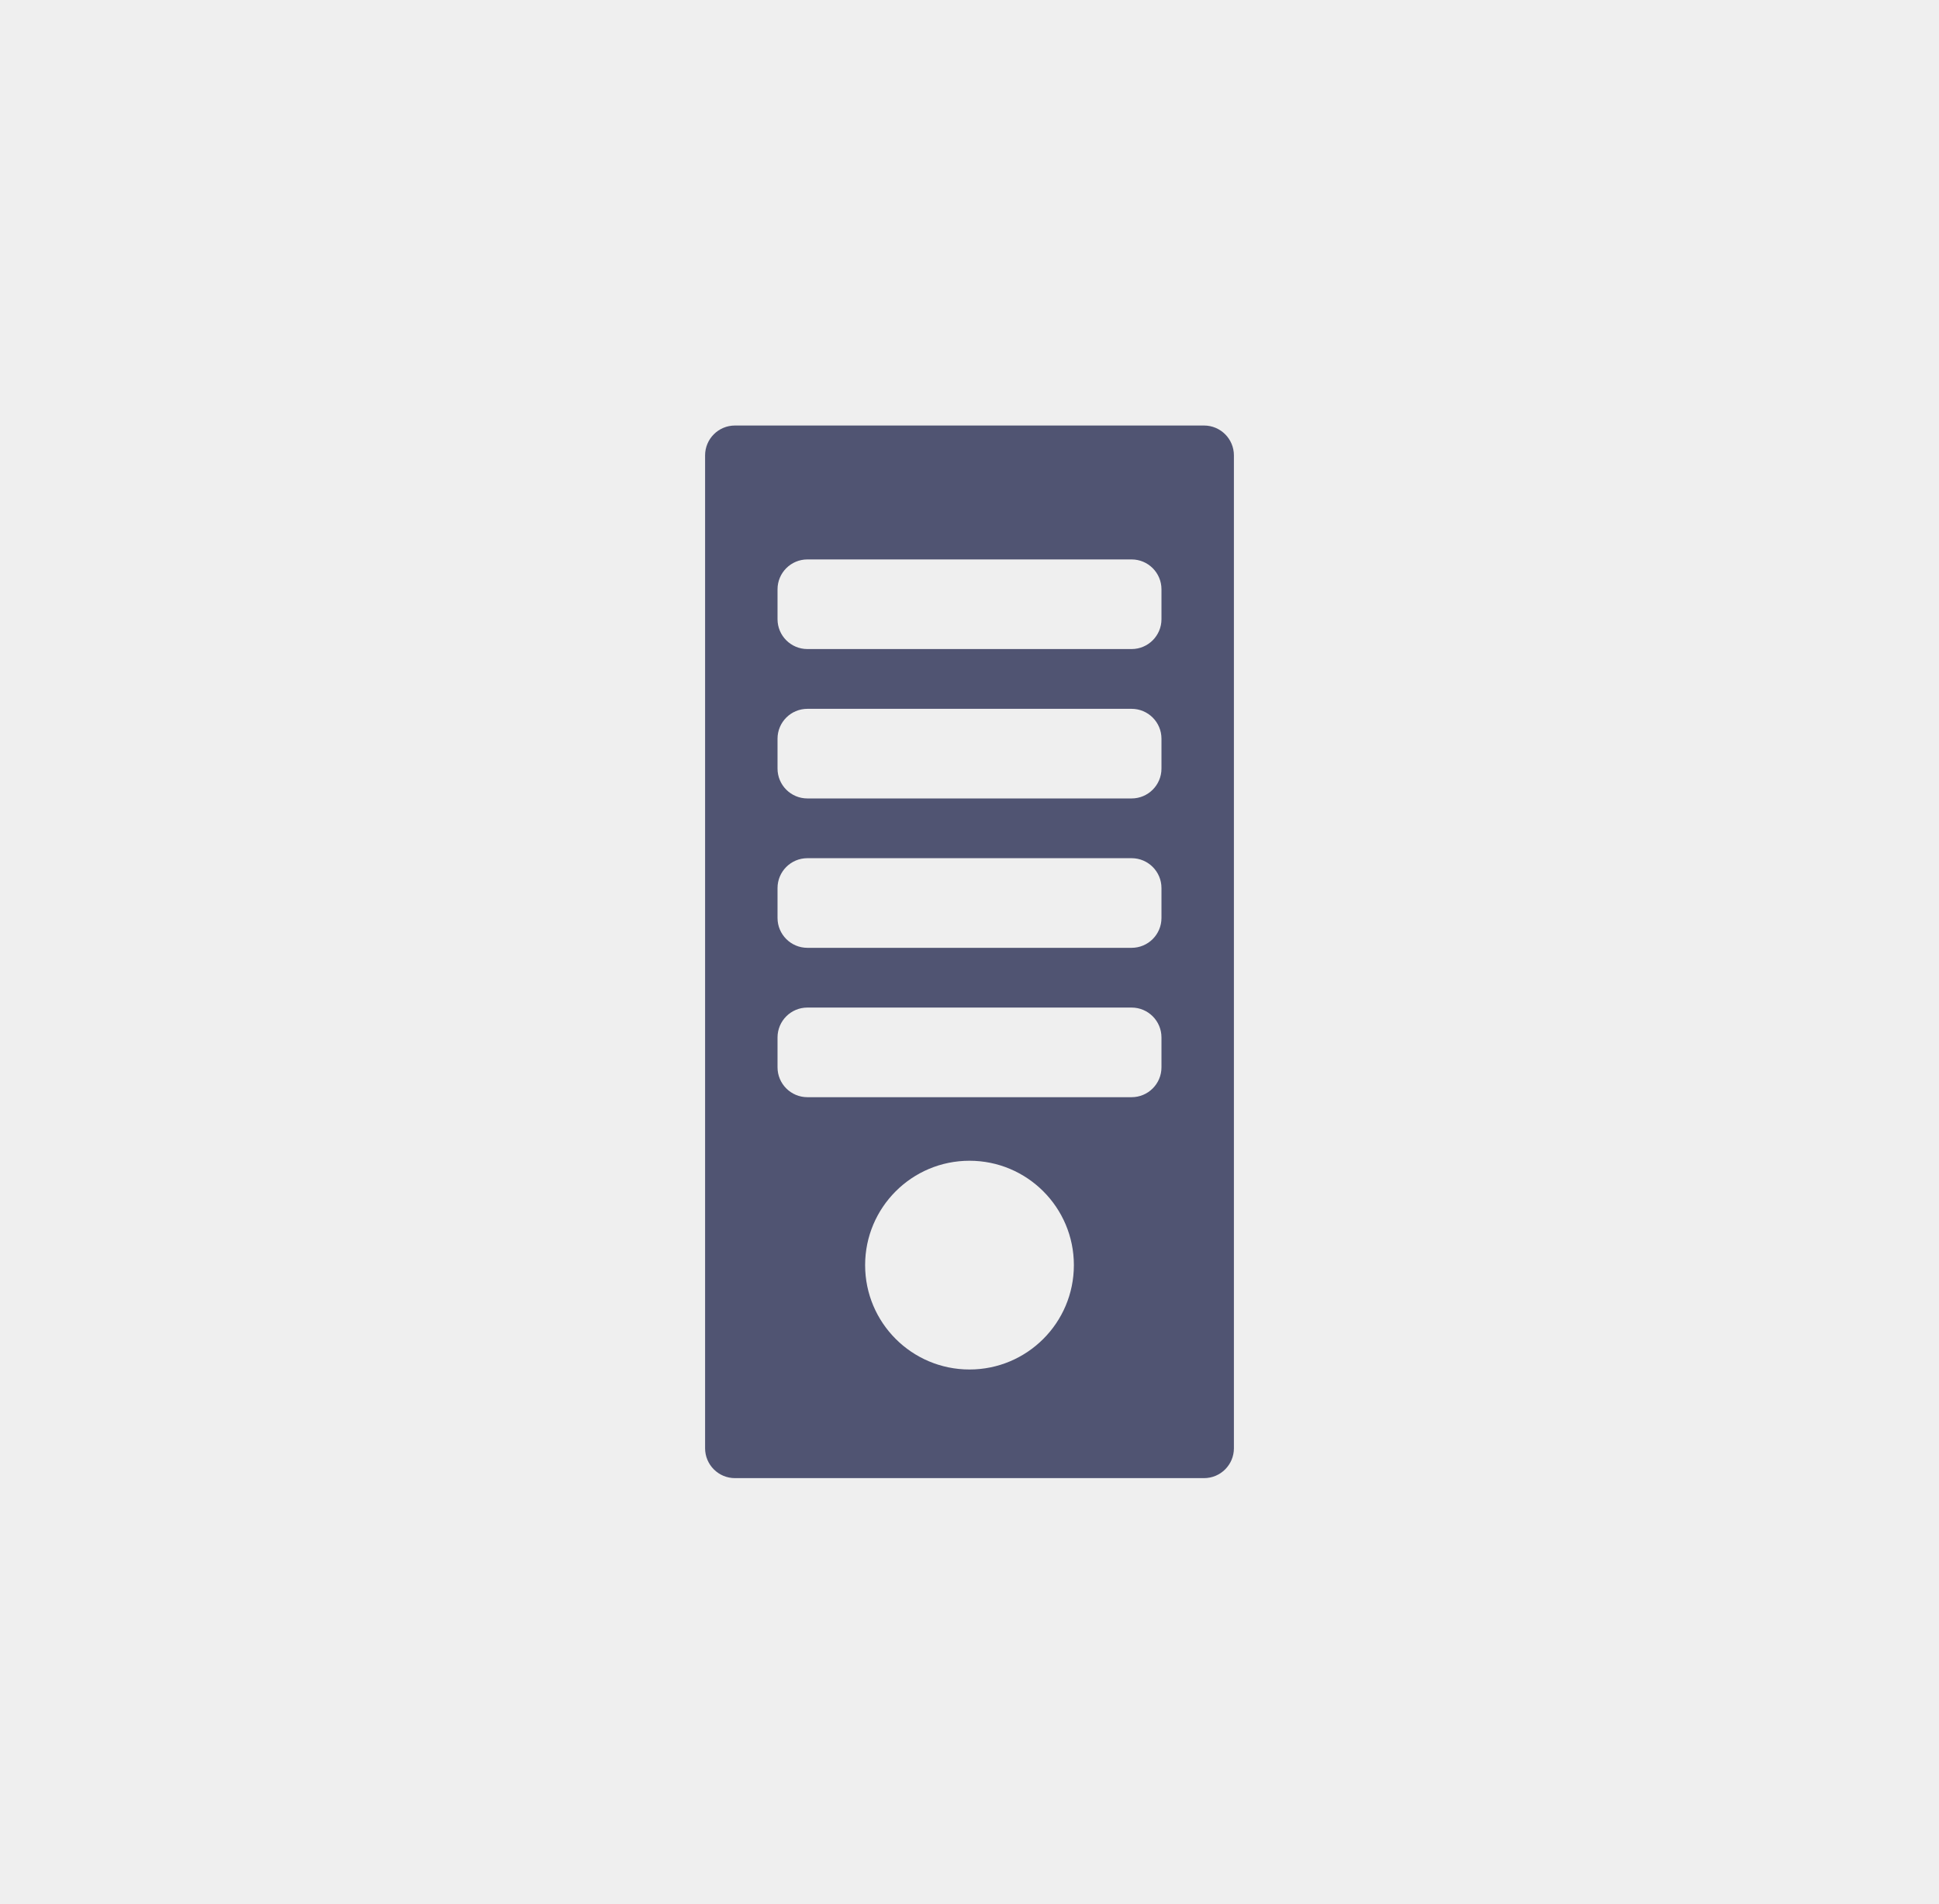
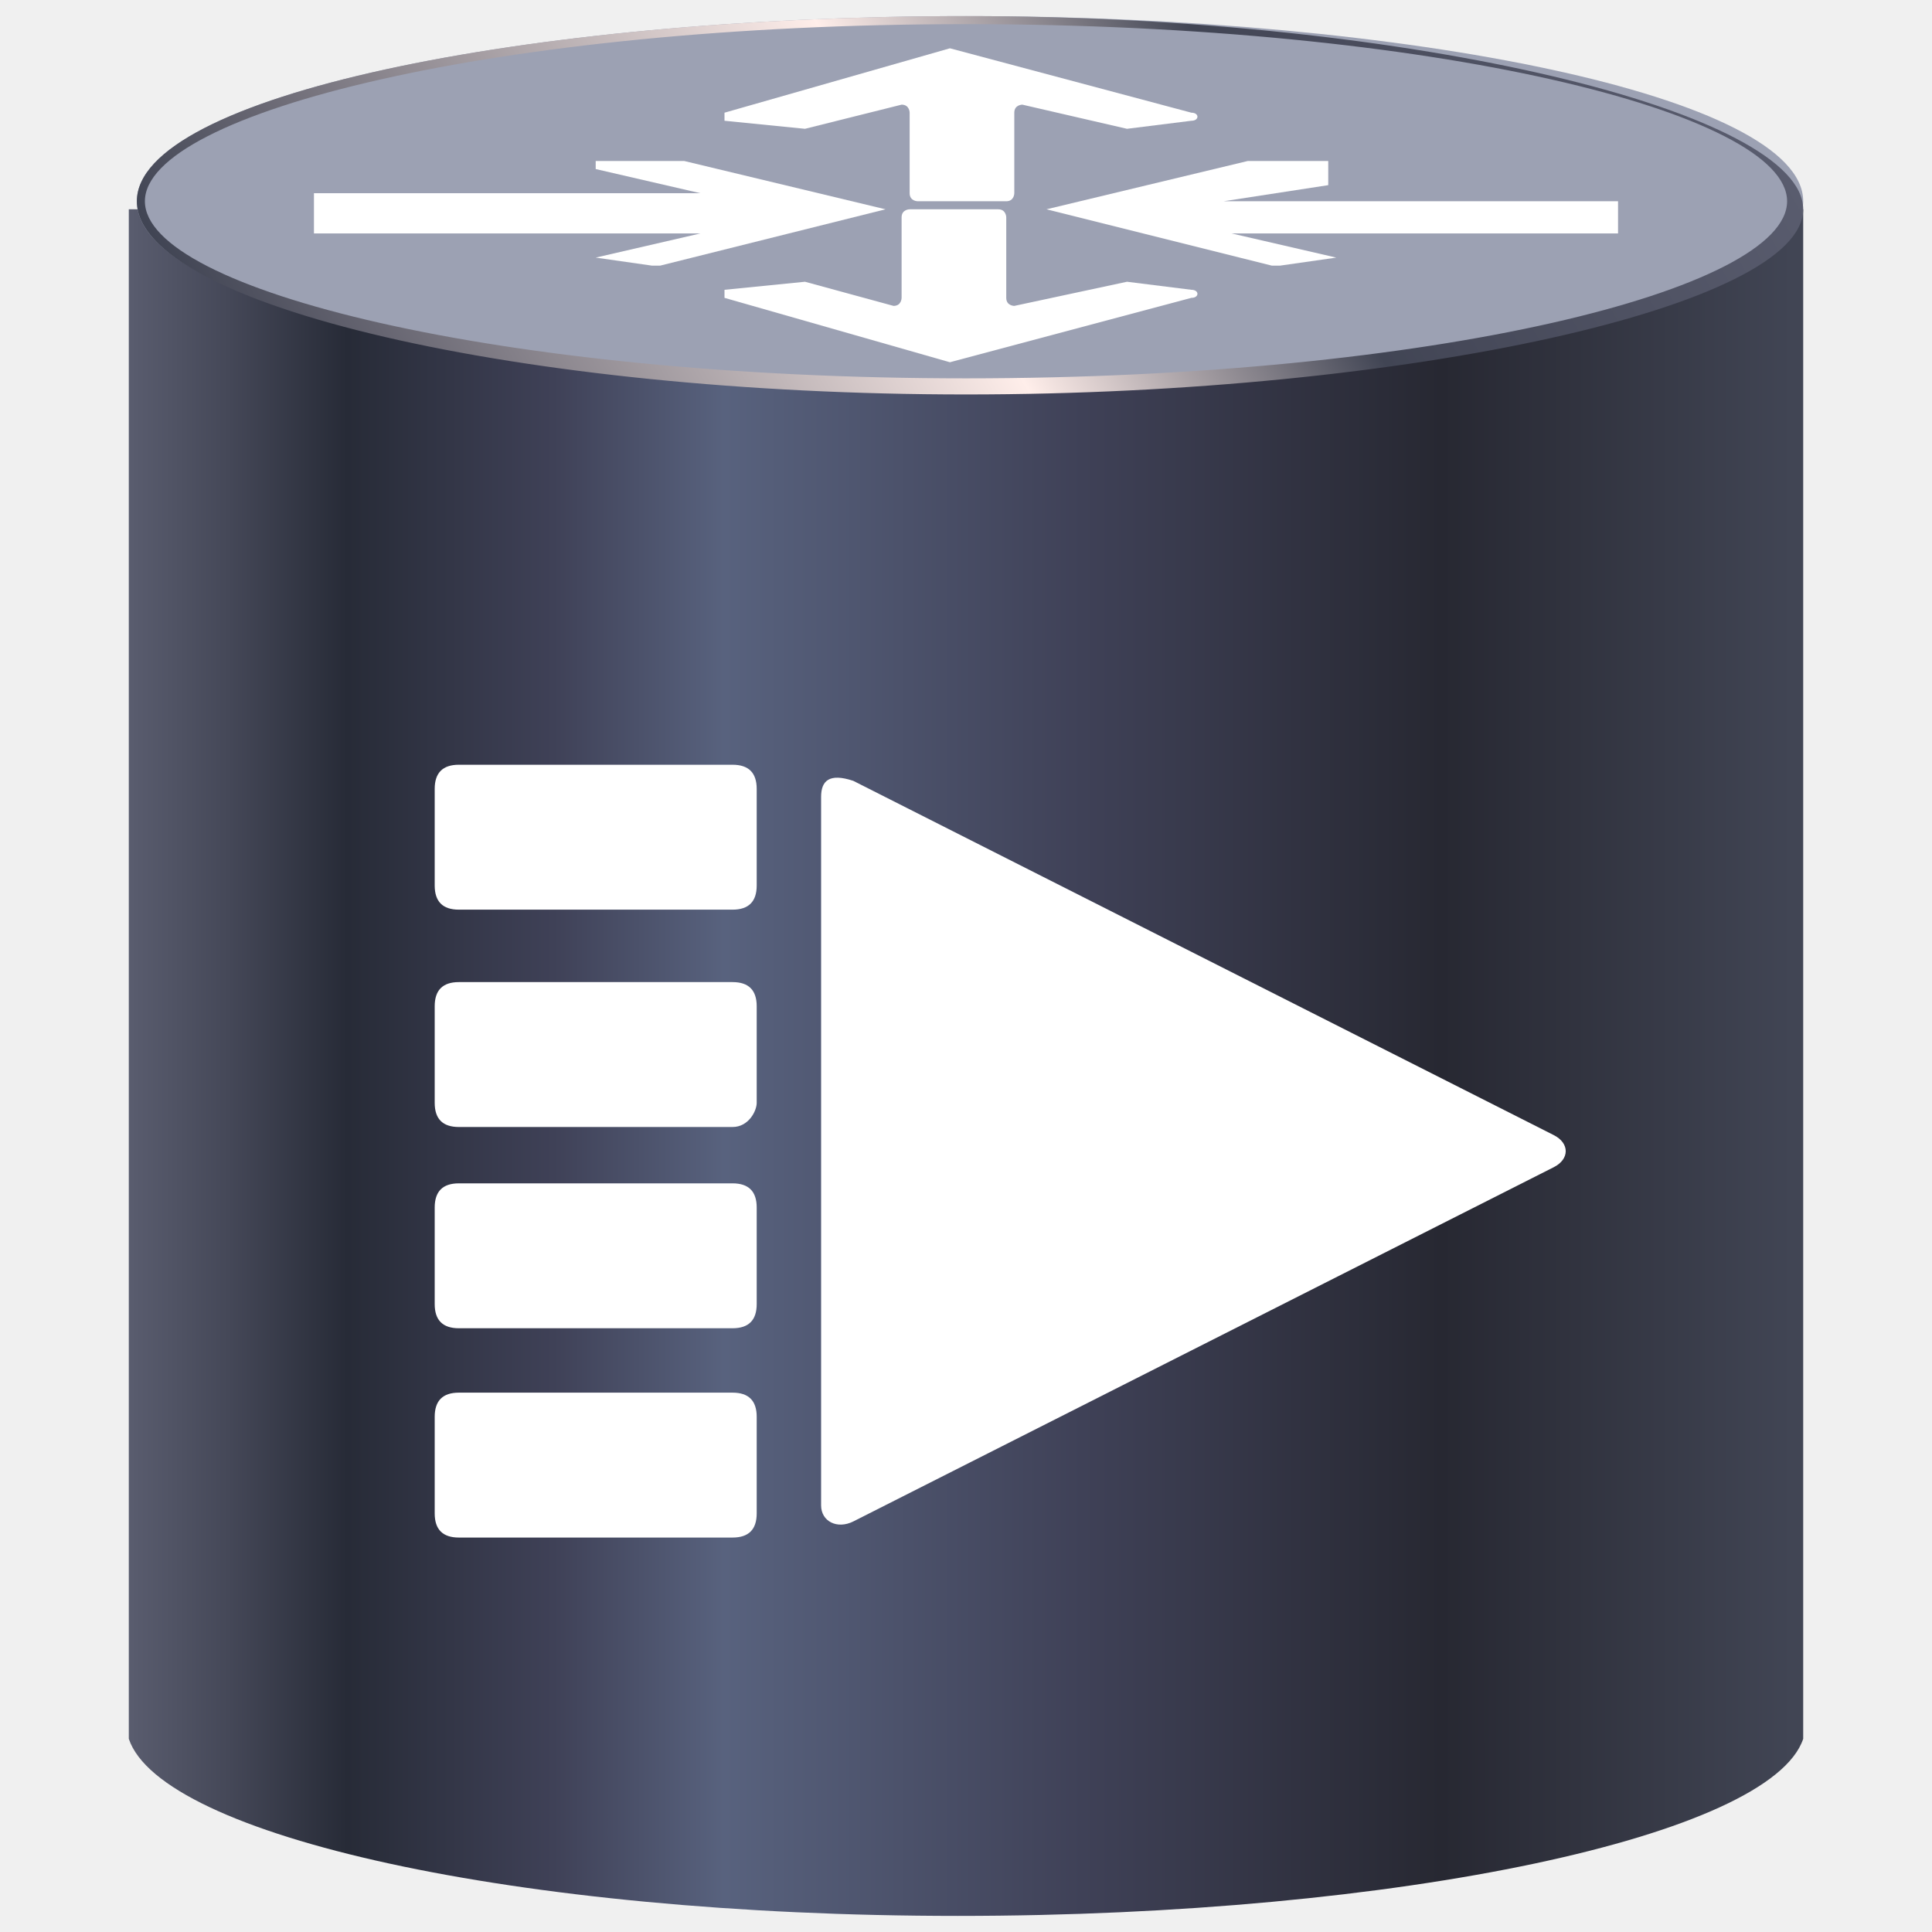
- <svg xmlns="http://www.w3.org/2000/svg" version="1.1" id="Layer_1" x="0px" y="0px" width="1100px" height="1080px" viewBox="410 0 1100 1080" enable-background="new 410 0 1100 1080" xml:space="preserve">
-   <rect fill="#efefef" x="0" y="0" width="200%" height="1080" />
+ <svg xmlns="http://www.w3.org/2000/svg" version="1.1" id="Layer_1" x="0px" y="0px" viewBox="0 0 24 24" style="enable-background:new 0 0 24 24;" xml:space="preserve">
+   <style type="text/css">
+ 	.st0{fill:url(#SVGID_1_);}
+ 	.st1{fill:#9CA1B3;}
+ 	.st2{fill:url(#SVGID_2_);}
+ 	.st3{fill:#FFFFFF;}
+ </style>
  <g>
+     <linearGradient id="SVGID_1_" gradientUnits="userSpaceOnUse" x1="1.632" y1="12.8" x2="22.368" y2="12.8" gradientTransform="matrix(1 0 0 -1 0 26)">
+       <stop offset="0" style="stop-color:#595C6E" />
+       <stop offset="5.785039e-002" style="stop-color:#454858" />
+       <stop offset="0.129" style="stop-color:#272B37" />
+       <stop offset="0.253" style="stop-color:#3F4157" />
+       <stop offset="0.355" style="stop-color:#58627E" />
+       <stop offset="0.57" style="stop-color:#3F4157" />
+       <stop offset="0.785" style="stop-color:#272832" />
+       <stop offset="0.995" style="stop-color:#414554" />
+     </linearGradient>
+     <path class="st0" d="M1.6,2.6v19.1v-0.1c0.4,1.2,4.8,2.2,10.3,2.2s10.1-1,10.5-2.2l0,0V2.6L1.6,2.6z" />
    <g>
-       <path fill="#505472" d="M1093.058,241.412H826.942c-9.354,0-16.942,7.59-16.942,16.949v563.278    c0,9.359,7.588,16.949,16.942,16.949h266.116c9.354,0,16.942-7.59,16.942-16.949V258.361    C1110,249.002,1102.412,241.412,1093.058,241.412z M959.999,776.957c-32.704,0-59.214-26.513-59.214-59.214    s26.511-59.214,59.214-59.214c32.704,0,59.214,26.513,59.214,59.214S992.703,776.957,959.999,776.957z M1068.905,605.53    c0,9.35-7.59,16.942-16.957,16.942H868.051c-9.367,0-16.957-7.593-16.957-16.942v-16.942c0-9.381,7.59-16.966,16.957-16.966    h183.897c9.367,0,16.957,7.585,16.957,16.966V605.53z M1068.905,520.788c0,9.354-7.59,16.944-16.957,16.944H868.051    c-9.367,0-16.957-7.59-16.957-16.944v-16.966c0-9.354,7.59-16.944,16.957-16.944h183.897c9.367,0,16.957,7.59,16.957,16.944    V520.788z M1068.905,436.024c0,9.371-7.59,16.959-16.957,16.959H868.051c-9.367,0-16.957-7.585-16.957-16.959v-16.942    c0-9.352,7.59-16.942,16.957-16.942h183.897c9.367,0,16.957,7.59,16.957,16.942V436.024z M1068.905,351.287    c0,9.352-7.59,16.942-16.957,16.942H868.051c-9.367,0-16.957-7.59-16.957-16.942V334.34c0-9.374,7.59-16.959,16.957-16.959    h183.897c9.367,0,16.957,7.585,16.957,16.959V351.287z" />
+       <path class="st1" d="M22.4,2.5c0,1.3-4.8,2.3-10.4,2.3S1.7,3.8,1.7,2.5S6.5,0.2,12,0.2S22.4,1.2,22.4,2.5z" />
+       <linearGradient id="SVGID_2_" gradientUnits="userSpaceOnUse" x1="19.839" y1="27.985" x2="4.185" y2="18.947" gradientTransform="matrix(1 0 0 -1 0 26)">
+         <stop offset="0" style="stop-color:#595C6E" />
+         <stop offset="0.266" style="stop-color:#454858" />
+         <stop offset="0.306" style="stop-color:#414554" />
+         <stop offset="0.527" style="stop-color:#FFEEEA" />
+         <stop offset="0.669" style="stop-color:#C1B7B9" />
+         <stop offset="0.893" style="stop-color:#666571" />
+         <stop offset="0.995" style="stop-color:#414554" />
+       </linearGradient>
+       <path class="st2" d="M12,0.3c5.8,0,10.2,1.1,10.2,2.2S17.8,4.7,12,4.7C6.2,4.7,1.8,3.6,1.8,2.5S6.2,0.3,12,0.3 M12,0.2    C6.5,0.2,1.7,1.2,1.7,2.5S6.5,4.9,12,4.9s10.4-1.1,10.4-2.3S17.6,0.2,12,0.2L12,0.2z" />
+     </g>
+     <path class="st3" d="M9.1,11.3H5.7c-0.2,0-0.3-0.1-0.3-0.3V9.8c0-0.2,0.1-0.3,0.3-0.3h3.4c0.2,0,0.3,0.1,0.3,0.3V11   C9.4,11.2,9.3,11.3,9.1,11.3z" />
+     <path class="st3" d="M9.1,14H5.7c-0.2,0-0.3-0.1-0.3-0.3v-1.2c0-0.2,0.1-0.3,0.3-0.3h3.4c0.2,0,0.3,0.1,0.3,0.3v1.2   C9.4,13.8,9.3,14,9.1,14z" />
+     <path class="st3" d="M9.1,16.5H5.7c-0.2,0-0.3-0.1-0.3-0.3V15c0-0.2,0.1-0.3,0.3-0.3h3.4c0.2,0,0.3,0.1,0.3,0.3v1.2   C9.4,16.4,9.3,16.5,9.1,16.5z" />
+     <path class="st3" d="M9.1,19.1H5.7c-0.2,0-0.3-0.1-0.3-0.3v-1.2c0-0.2,0.1-0.3,0.3-0.3h3.4c0.2,0,0.3,0.1,0.3,0.3v1.2   C9.4,19,9.3,19.1,9.1,19.1z" />
+     <path class="st3" d="M10.2,9.9v8.8c0,0.2,0.2,0.3,0.4,0.2l8.7-4.4c0.2-0.1,0.2-0.3,0-0.4l-8.7-4.4C10.3,9.6,10.2,9.7,10.2,9.9z" />
+     <g>
+       <path class="st3" d="M9,1.4l2.8-0.8h0l3,0.8c0.1,0,0.1,0.1,0,0.1l-0.8,0.1c0,0,0,0,0,0l-1.3-0.3c0,0-0.1,0-0.1,0.1v1    c0,0,0,0.1-0.1,0.1h-1.1c0,0-0.1,0-0.1-0.1v-1c0,0,0-0.1-0.1-0.1l-1.2,0.3c0,0,0,0,0,0l-1-0.1C9,1.5,9,1.4,9,1.4z" />
+       <path class="st3" d="M8.5,2L11,2.6l0,0L8.2,3.3c0,0-0.1,0-0.1,0L7.4,3.2l0,0l1.3-0.3c0,0,0,0-0.1,0H4c0,0-0.1,0-0.1,0V2.4    c0,0,0,0,0.1,0h4.6c0,0,0.1,0,0.1,0L7.4,2.1l0,0L7.4,2C7.5,2,8.4,2,8.5,2z" />
+       <path class="st3" d="M15.5,2L13,2.6l0,0l2.8,0.7c0,0,0.1,0,0.1,0l0.7-0.1l0,0l-1.3-0.3c0,0,0,0,0.1,0H20c0,0,0.1,0,0.1,0V2.5    c0,0,0,0-0.1,0h-4.7c0,0-0.1,0-0.1,0l1.3-0.2l0,0L16.5,2C16.5,2,15.5,2,15.5,2z" />
+       <path class="st3" d="M9,3.7l2.8,0.8h0l3-0.8c0.1,0,0.1-0.1,0-0.1l-0.8-0.1c0,0,0,0,0,0l-1.4,0.3c0,0-0.1,0-0.1-0.1v-1    c0,0,0-0.1-0.1-0.1h-1.1c0,0-0.1,0-0.1,0.1v1c0,0,0,0.1-0.1,0.1L10,3.5c0,0,0,0,0,0L9,3.6C9,3.6,9,3.7,9,3.7z" />
    </g>
  </g>
</svg>
